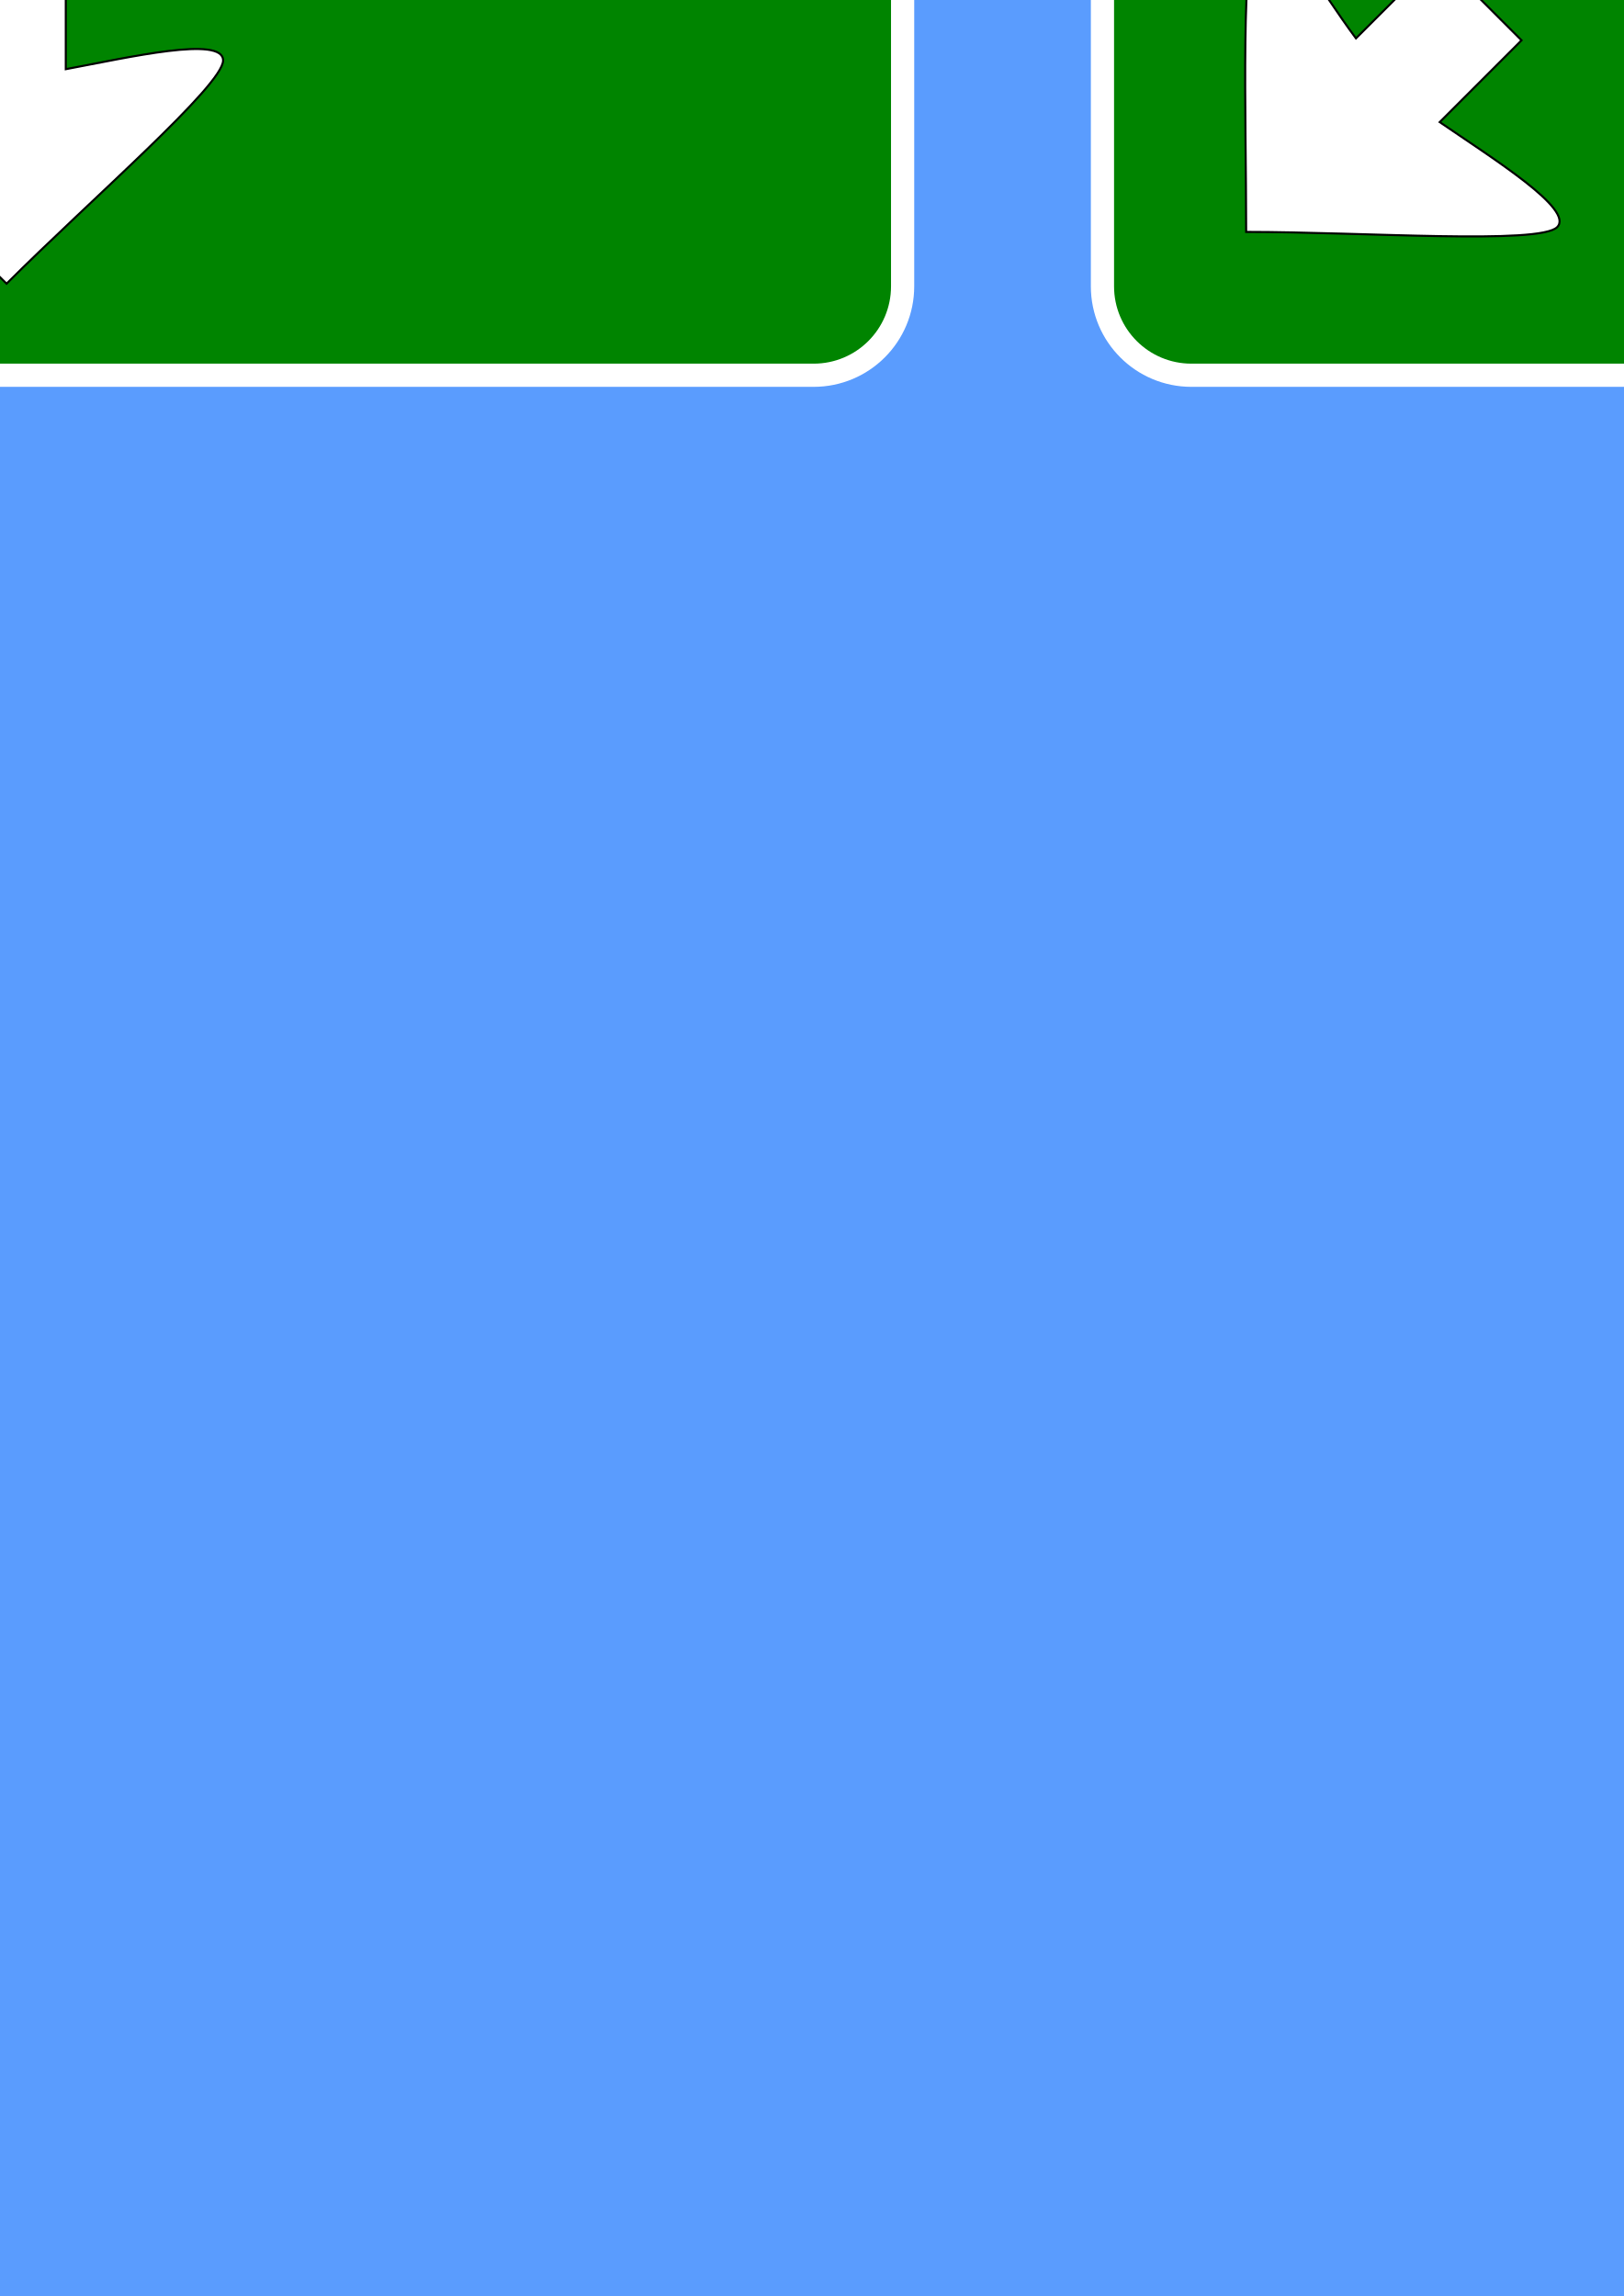
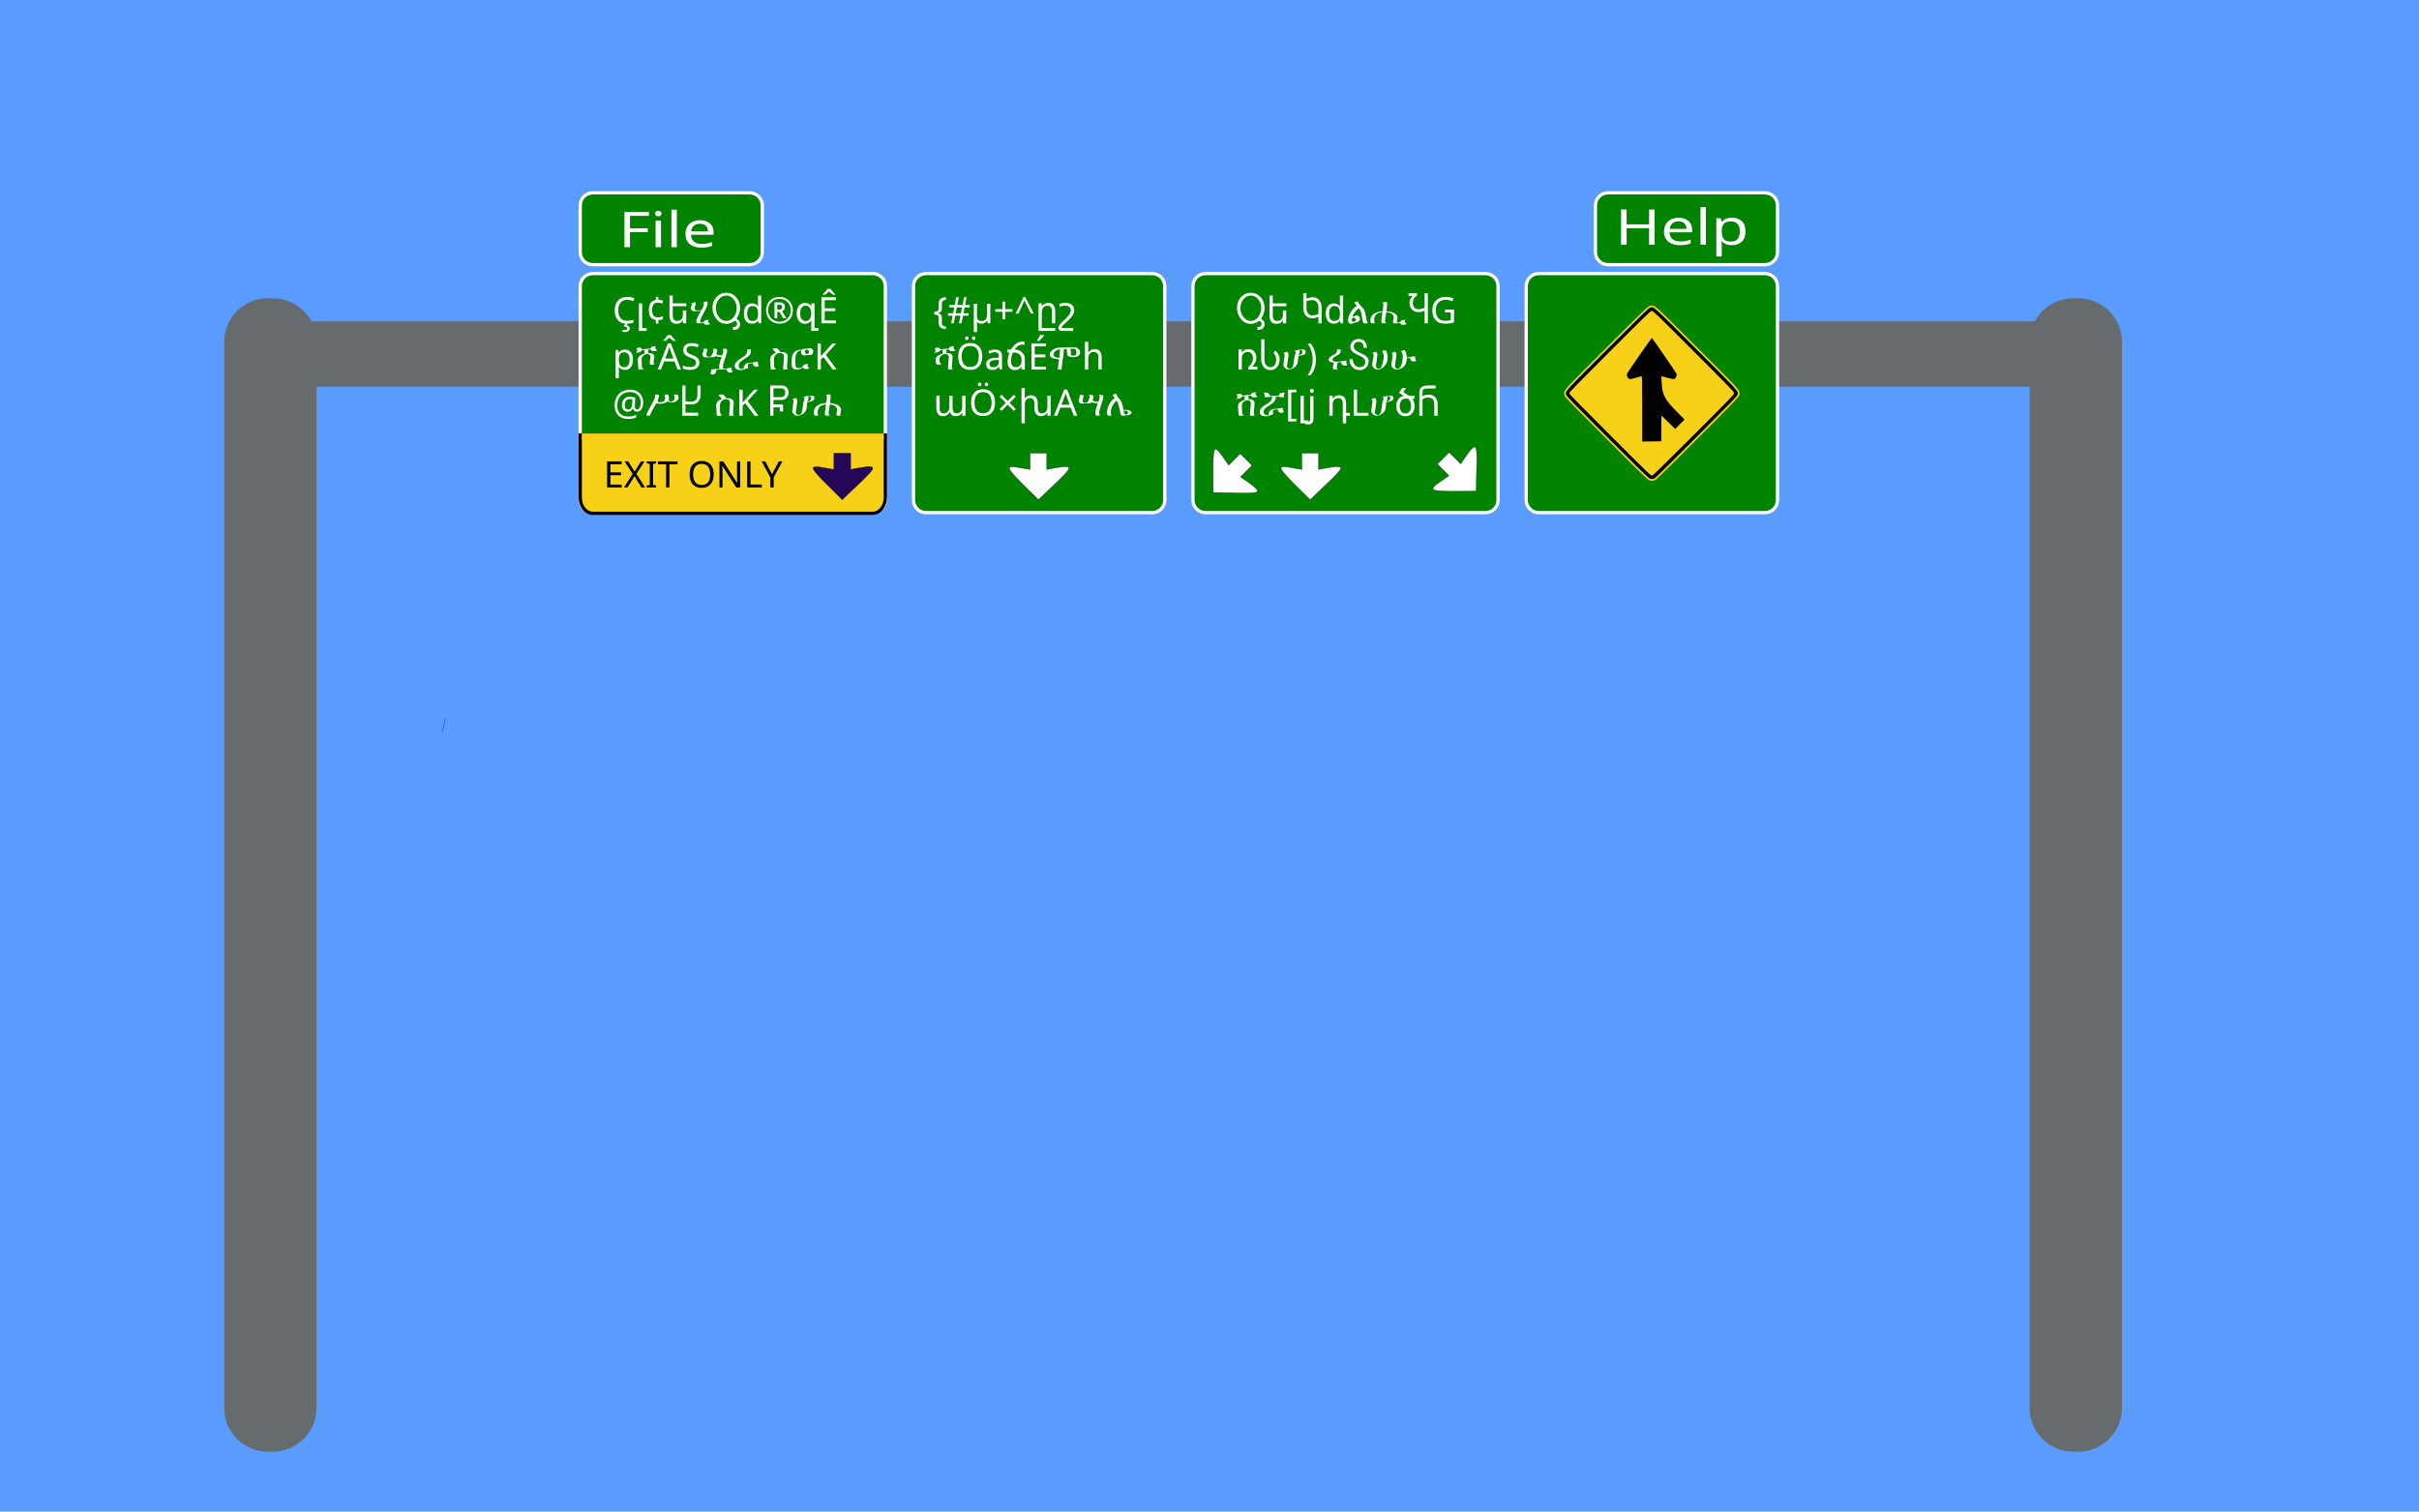
- <svg xmlns="http://www.w3.org/2000/svg" width="210mm" height="297mm" viewBox="0 0 210 297" version="1.1" id="svg870">
+ <svg xmlns="http://www.w3.org/2000/svg" width="2219.151mm" height="1387.03mm" viewBox="0 0 2219.151 1387.03" version="1.1" id="svg870">
  <defs id="defs864" />
-   <g id="layer1">
-     <rect style="fill:#5a9cfe;fill-opacity:1;stroke-width:4;paint-order:markers stroke fill;stop-color:#000000" id="rect1596" width="2219.151" height="1551.807" x="-951.8" y="-586.641" />
-     <rect style="fill:#666b6e;fill-opacity:1;stroke:#000000;stroke-width:0;stroke-miterlimit:4;stroke-dasharray:none;paint-order:markers stroke fill;stop-color:#000000" id="rect958-4-8" width="1672.167" height="60" x="-719.667" y="-127" />
-     <path style="fill:none;stroke:#000000;stroke-width:0.265px;stroke-linecap:butt;stroke-linejoin:miter;stroke-opacity:1" d="m -543.092,237.335 -3.207,12.829" id="path1560" />
-     <rect style="fill:#008400;fill-opacity:1;stroke:#ffffff;stroke-width:6;stroke-miterlimit:4;stroke-dasharray:none;stroke-opacity:1;paint-order:markers stroke fill;stop-color:#000000" id="rect1594" width="276.891" height="216.373" x="-418.01" y="-169.333" rx="10" ry="10" />
-     <path id="rect1594-7-8" style="fill:#f7d118;fill-opacity:1;stroke:#000000;stroke-width:6;stroke-miterlimit:4;stroke-dasharray:none;stroke-opacity:1;paint-order:markers stroke fill;stop-color:#000000" d="m -418.01,-21.167 v 55.792 c 0,7.202 4.46,13 10,13 h 256.891 c 5.54,0 10,-5.798 10,-13 v -55.792 z" />
-     <path id="path1600-4" style="fill:#250657;fill-opacity:1;stroke:#000000;stroke-width:0.265px;stroke-linecap:butt;stroke-linejoin:miter;stroke-opacity:1" d="m -179.223,36.58 c -10.748,-10.749 -26.623,-25.542 -26.623,-28.762 0,-3.22 11.27,0 19.078,1.131 0,0 0,-14.963 0,-14.963 0,0 15.318,0 15.318,0 0,0 0,14.963 0,14.963 8.233,-1.538 20.345,-4.351 20.345,-1.131 0,3.22 -17.217,18.09 -28.004,28.876 0,0 -0.11,-0.11 -0.11,-0.11 0,0 -0.004,-0.004 -0.004,-0.004 z" />
-     <rect style="fill:#f7d118;fill-opacity:1;stroke:#000000;stroke-width:0;stroke-miterlimit:4;stroke-dasharray:none;stroke-opacity:1;paint-order:markers stroke fill;stop-color:#000000" id="rect1669" width="277.038" height="5.211" x="-418.042" y="-24.107" />
-     <g id="g1855" transform="translate(-1.178358)">
-       <rect style="fill:#008400;fill-opacity:1;stroke:#ffffff;stroke-width:6;stroke-miterlimit:4;stroke-dasharray:none;stroke-opacity:1;paint-order:markers stroke fill;stop-color:#000000" id="rect1594-1" width="227.51" height="216.373" x="-111.093" y="-169.333" rx="10" ry="10" />
-       <path id="path1600-4-2" style="fill:#ffffff;fill-opacity:1;stroke:#000000;stroke-width:0.265px;stroke-linecap:butt;stroke-linejoin:miter;stroke-opacity:1" d="M 1.914,36.58 C -8.834,25.832 -24.709,11.038 -24.709,7.818 c 0,-3.22 11.27,0 19.078,1.131 0,0 0,-14.963 0,-14.963 0,0 15.318,0 15.318,0 0,0 0,14.963 0,14.963 8.233,-1.538 20.345,-4.351 20.345,-1.131 0,3.22 -17.217,18.09 -28.004,28.876 0,0 -0.11,-0.11 -0.11,-0.11 0,0 -0.004,-0.004 -0.004,-0.004 z" />
+   <rect style="fill:#5a9cfe;fill-opacity:1;stroke-width:4;paint-order:markers stroke fill;stop-color:#000000" id="rect1596" width="2219.151" height="1387.03" x="0" y="0" />
+   <rect style="fill:#666b6e;fill-opacity:1;stroke:#000000;stroke-width:0;stroke-miterlimit:4;stroke-dasharray:none;paint-order:markers stroke fill;stop-color:#000000" id="rect958-4-8" width="1672.167" height="60" x="232.134" y="294.864" />
+   <path style="fill:none;stroke:#000000;stroke-width:0.265px;stroke-linecap:butt;stroke-linejoin:miter;stroke-opacity:1" d="m 408.709,659.199 -3.207,12.829" id="path1560" />
+   <rect style="fill:#008400;fill-opacity:1;stroke:#ffffff;stroke-width:6;stroke-miterlimit:4;stroke-dasharray:none;stroke-opacity:1;paint-order:markers stroke fill;stop-color:#000000" id="rect1594" width="276.891" height="216.373" x="533.791" y="252.531" rx="10" ry="10" />
+   <path id="rect1594-7-8" style="fill:#f7d118;fill-opacity:1;stroke:#000000;stroke-width:6;stroke-miterlimit:4;stroke-dasharray:none;stroke-opacity:1;paint-order:markers stroke fill;stop-color:#000000" d="m 533.791,400.697 v 55.792 c 0,7.202 4.46,13 10,13 h 256.891 c 5.54,0 10,-5.798 10,-13 v -55.792 z" />
+   <path id="path1600-4" style="fill:#250657;fill-opacity:1;stroke:#000000;stroke-width:0.265px;stroke-linecap:butt;stroke-linejoin:miter;stroke-opacity:1" d="m 772.577,458.444 c -10.748,-10.749 -26.623,-25.542 -26.623,-28.762 0,-3.22 11.27,0 19.078,1.131 0,0 0,-14.963 0,-14.963 0,0 15.318,0 15.318,0 0,0 0,14.963 0,14.963 8.233,-1.538 20.345,-4.351 20.345,-1.131 0,3.22 -17.217,18.09 -28.004,28.875 0,0 -0.11,-0.11 -0.11,-0.11 0,0 -0.004,-0.004 -0.004,-0.004 z" />
+   <rect style="fill:#f7d118;fill-opacity:1;stroke:#000000;stroke-width:0;stroke-miterlimit:4;stroke-dasharray:none;stroke-opacity:1;paint-order:markers stroke fill;stop-color:#000000" id="rect1669" width="277.038" height="5.211" x="533.759" y="397.757" />
+   <g id="g1855" transform="translate(950.622,421.8639)">
+     <rect style="fill:#008400;fill-opacity:1;stroke:#ffffff;stroke-width:6;stroke-miterlimit:4;stroke-dasharray:none;stroke-opacity:1;paint-order:markers stroke fill;stop-color:#000000" id="rect1594-1" width="227.51" height="216.373" x="-111.093" y="-169.333" rx="10" ry="10" />
+     <path id="path1600-4-2" style="fill:#ffffff;fill-opacity:1;stroke:#000000;stroke-width:0.265px;stroke-linecap:butt;stroke-linejoin:miter;stroke-opacity:1" d="M 1.914,36.58 C -8.834,25.832 -24.709,11.038 -24.709,7.818 c 0,-3.22 11.27,0 19.078,1.131 0,0 0,-14.963 0,-14.963 0,0 15.318,0 15.318,0 0,0 0,14.963 0,14.963 8.233,-1.538 20.345,-4.351 20.345,-1.131 0,3.22 -17.217,18.09 -28.004,28.876 0,0 -0.11,-0.11 -0.11,-0.11 0,0 -0.004,-0.004 -0.004,-0.004 z" />
+   </g>
+   <g id="g1861" transform="translate(949.2744,421.8639)">
+     <rect style="fill:#008400;fill-opacity:1;stroke:#ffffff;stroke-width:6;stroke-miterlimit:4;stroke-dasharray:none;stroke-opacity:1;paint-order:markers stroke fill;stop-color:#000000" id="rect1594-1-0" width="276.891" height="216.373" x="146.611" y="-169.333" rx="10" ry="10" />
+     <path id="path1600-4-2-0" style="fill:#ffffff;fill-opacity:1;stroke:#000000;stroke-width:0.265px;stroke-linecap:butt;stroke-linejoin:miter;stroke-opacity:1" d="m 163.695,29.838 c 4e-4,-15.2 -0.764,-36.886 1.512,-39.163 2.277,-2.277 7.969,7.969 12.691,14.29 0,0 10.58,-10.58 10.58,-10.58 0,0 10.831,10.831 10.831,10.831 0,0 -10.58,10.58 -10.58,10.58 6.909,4.734 17.463,11.31 15.186,13.587 -2.277,2.277 -24.966,0.617 -40.22,0.616 0,0 -4e-4,-0.156 -4e-4,-0.156 0,0 -1e-5,-0.005 -1e-5,-0.005 z" />
+     <path id="path1600-4-2-0-9" style="fill:#ffffff;fill-opacity:1;stroke:#000000;stroke-width:0.265px;stroke-linecap:butt;stroke-linejoin:miter;stroke-opacity:1" d="m 404.812,28.802 c -15.2,-3.89e-4 -36.886,0.764 -39.163,-1.512 -2.277,-2.277 7.969,-7.969 14.29,-12.691 0,0 -10.58,-10.58 -10.58,-10.58 0,0 10.831,-10.831 10.831,-10.831 0,0 10.58,10.58 10.58,10.58 4.734,-6.909 11.31,-17.463 13.587,-15.186 2.277,2.277 0.617,24.966 0.616,40.22 0,0 -0.156,3.98e-4 -0.156,3.98e-4 0,0 -0.005,7e-6 -0.005,7e-6 z" />
+     <path id="path1600-4-2-5" style="fill:#ffffff;fill-opacity:1;stroke:#000000;stroke-width:0.265px;stroke-linecap:butt;stroke-linejoin:miter;stroke-opacity:1" d="M 252.559,36.58 C 241.811,25.832 225.936,11.038 225.936,7.818 c 0,-3.22 11.27,0 19.078,1.131 0,0 0,-14.963 0,-14.963 0,0 15.318,0 15.318,0 0,0 0,14.963 0,14.963 8.233,-1.538 20.345,-4.351 20.345,-1.131 0,3.22 -17.217,18.09 -28.004,28.876 0,0 -0.11,-0.11 -0.11,-0.11 0,0 -0.004,-0.004 -0.004,-0.004 z" />
+   </g>
+   <g id="g1868" transform="translate(951.8004,421.8639)">
+     <rect style="fill:#008400;fill-opacity:1;stroke:#ffffff;stroke-width:6;stroke-miterlimit:4;stroke-dasharray:none;stroke-opacity:1;paint-order:markers stroke fill;stop-color:#000000" id="rect1594-1-1" width="227.51" height="216.373" x="449.823" y="-169.333" rx="10" ry="10" />
+     <g id="g862" transform="matrix(0.4032335,0,0,0.4032335,361.9591,-141.7354)" style="stroke-width:0.656">
+       <path id="path9-5" style="fill:#f7d118;fill-opacity:1;stroke-width:0.656" d="m 499.541,0.369 c -1.963,0.153 -3.906,0.695 -5.697,1.491 -3.076,1.774 -5.602,4.316 -8.233,6.665 -10.993,10.178 -21.58,20.783 -32.246,31.301 -28.838,28.572 -57.49,57.328 -86.208,86.022 -15.961,15.993 -31.986,31.93 -47.677,48.19 -5.097,5.336 -10.217,10.676 -14.785,16.479 -1.927,2.52 -3.824,5.295 -4.275,8.506 -0.224,2.402 0.456,4.803 1.377,6.998 1.187,2.296 3.027,4.162 4.691,6.112 7.387,8.241 15.216,16.07 22.942,23.992 21.972,22.351 44.162,44.49 66.3,66.677 24.963,24.96 49.878,49.969 75.099,74.665 6.159,5.973 12.294,11.981 18.75,17.636 1.799,1.529 3.721,3.073 6.075,3.609 3.655,1.062 7.663,0.788 11.134,-0.777 1.775,-0.656 3.375,-1.724 4.654,-3.119 10.156,-9.627 20.038,-19.533 30.002,-29.355 35.656,-35.288 71.072,-70.815 106.457,-106.38 14.134,-14.277 28.346,-28.484 42.131,-43.099 2.641,-2.866 5.32,-5.728 7.586,-8.906 1.068,-1.694 1.579,-3.673 1.92,-5.625 0.365,-2.414 -0.327,-4.854 -1.553,-6.929 -2.08,-3.708 -4.984,-6.858 -7.756,-10.051 -7.857,-8.775 -16.18,-17.116 -24.433,-25.515 C 643.516,136.413 621.033,114.07 598.638,91.64 577.733,70.76 556.903,49.808 535.844,29.085 528.453,21.857 521.088,14.587 513.283,7.804 510.092,5.127 506.862,2.269 502.879,0.85 501.803,0.504 500.672,0.328 499.541,0.369 Z m 1.168,17.16 c 3.659,2.896 6.974,6.195 10.38,9.377 11.448,10.958 22.65,22.17 33.901,33.33 30.859,30.723 61.627,61.536 92.383,92.359 12.307,12.401 24.655,24.764 36.744,37.378 2.958,3.179 6.011,6.29 8.662,9.735 0.448,0.402 -0.299,0.83 -0.478,1.22 -3.052,3.777 -6.477,7.234 -9.797,10.774 -11.777,12.246 -23.8,24.252 -35.77,36.308 -29.32,29.394 -58.677,58.751 -88.133,88.009 -13.51,13.369 -27.002,26.76 -40.745,39.89 -2.601,2.442 -5.204,4.886 -7.892,7.232 -3.438,-2.657 -6.539,-5.718 -9.719,-8.672 -12.122,-11.654 -24.008,-23.539 -35.935,-35.379 -29.087,-29.024 -58.148,-58.072 -87.15,-87.18 -13.978,-14.096 -28.002,-28.15 -41.746,-42.475 -2.916,-3.098 -5.854,-6.18 -8.616,-9.417 0.996,-1.209 2.044,-2.405 3.04,-3.495 2.728,-2.947 5.628,-6.018 8.484,-8.967 14.721,-15.268 29.712,-30.271 44.666,-45.31 30.121,-30.208 60.269,-60.39 90.525,-90.463 10.006,-9.908 19.992,-19.853 30.266,-29.476 1.992,-1.85 4.024,-3.666 6.207,-5.29 0.241,0.171 0.482,0.341 0.723,0.512 z m -1.424,52.516 c -1.461,0.68 -2.686,1.766 -3.57,3.111 -8.548,11.569 -16.73,23.446 -24.978,35.247 -9.517,13.755 -19.091,27.474 -28.284,41.449 -1.536,2.245 -3.041,4.701 -3.144,7.502 -0.342,4.772 1.904,9.636 5.667,12.564 2.367,1.813 5.59,2.555 8.458,1.74 6.782,-1.366 13.459,-3.204 20.106,-5.109 0.368,7.224 0.31,14.461 0.385,21.691 0.124,29.19 0.057,58.381 0.076,87.571 0,12.759 0,25.519 0,38.278 17.167,-0.214 34.333,-0.425 51.5,-0.641 0.036,-17.842 -0.099,-35.685 0.141,-53.525 9.207,8.986 18.243,18.144 27.367,27.213 9.03,-9.03 18.06,-18.06 27.09,-27.09 -9.081,-9.239 -18.284,-18.358 -27.25,-27.709 -6.642,-7.044 -13.242,-14.266 -18.217,-22.621 -3.797,-6.347 -6.072,-13.523 -7.076,-20.83 -0.058,-0.419 -0.179,-1.261 -0.231,-1.702 -0.77,-6.001 -0.996,-12.07 -1.252,-18.154 -0.035,-0.837 -0.067,-1.675 -0.105,-2.512 6.33,1.71 12.62,3.619 19.06,4.874 3.076,0.588 6.543,0.876 9.309,-0.884 3.13,-2.01 4.789,-5.619 5.626,-9.124 0.703,-2.919 0.701,-6.259 -1.093,-8.8 -3.251,-5.254 -6.798,-10.318 -10.223,-15.458 -13.122,-19.407 -26.41,-38.705 -39.878,-57.873 -1.853,-2.568 -3.647,-5.189 -5.644,-7.645 -0.824,-0.811 -1.766,-1.488 -2.641,-2.242 -0.4,0.227 -0.799,0.453 -1.199,0.68 z" />
+       <rect style="fill:#f7d118;fill-opacity:1;stroke:none;stroke-width:9.92;paint-order:markers stroke fill;stop-color:#000000" id="rect857" width="267.282" height="267.282" x="78.587" y="361.238" transform="rotate(-45)" />
+       <path style="fill:#000000;stroke-width:0.656" d="m 495.542,394.478 c -3.169,-1.11 -22.449,-19.893 -96.671,-94.182 -77.499,-77.569 -92.876,-93.412 -93.711,-96.546 -2.254,-8.463 -6.494,-3.761 94.168,-104.422 C 477.284,21.371 493.112,5.992 496.25,5.158 c 8.464,-2.25 3.764,-6.489 104.422,94.169 100.662,100.662 96.422,95.96 94.167,104.422 -0.835,3.133 -16.166,18.94 -93.169,96.066 -50.694,50.774 -93.295,92.898 -94.67,93.61 -4.268,2.208 -7.35,2.491 -11.458,1.053 z m 99.875,-99.449 c 83.182,-83.134 91.917,-92.165 91.917,-95.029 0,-2.864 -8.761,-11.926 -92.084,-95.249 C 511.861,21.362 502.866,12.667 499.995,12.667 c -2.871,0 -11.892,8.722 -95.583,92.428 C 331.498,178.021 312,198.047 312,200.005 c 0,1.959 19.592,22.074 92.892,95.374 88.536,88.536 93.026,92.859 95.75,92.202 2.019,-0.487 29.838,-27.653 94.775,-92.553 z M 478,235.413 c 0,-70.192 -0.102,-74.587 -1.722,-73.966 -4.618,1.772 -23.087,6.541 -25.354,6.547 -5.205,0.013 -9.487,-8.153 -6.881,-13.121 2.926,-5.577 55.259,-80.936 56.02,-80.668 1.111,0.392 54.901,78.67 55.99,81.478 1.014,2.616 -0.329,7.86 -2.678,10.455 -2.335,2.581 -5.058,2.364 -19.271,-1.53 l -12.38,-3.392 0.575,13.142 c 1.293,29.574 6.253,39.244 35.087,68.408 l 17.07,17.266 -10.725,10.725 -10.725,10.725 -15.265,-15.241 c -8.396,-8.383 -15.485,-15.241 -15.753,-15.241 -0.269,-1.7e-4 -0.488,13.162 -0.488,29.25 V 309.5 l -21.75,0.27 -21.75,0.27 z" id="path9" />
    </g>
-     <g id="g1861" transform="translate(-2.525906)">
-       <rect style="fill:#008400;fill-opacity:1;stroke:#ffffff;stroke-width:6;stroke-miterlimit:4;stroke-dasharray:none;stroke-opacity:1;paint-order:markers stroke fill;stop-color:#000000" id="rect1594-1-0" width="276.891" height="216.373" x="146.611" y="-169.333" rx="10" ry="10" />
-       <path id="path1600-4-2-0" style="fill:#ffffff;fill-opacity:1;stroke:#000000;stroke-width:0.265px;stroke-linecap:butt;stroke-linejoin:miter;stroke-opacity:1" d="m 163.695,29.838 c 4e-4,-15.2 -0.764,-36.886 1.512,-39.163 2.277,-2.277 7.969,7.969 12.691,14.29 0,0 10.58,-10.58 10.58,-10.58 0,0 10.831,10.831 10.831,10.831 0,0 -10.58,10.58 -10.58,10.58 6.909,4.734 17.463,11.31 15.186,13.587 -2.277,2.277 -24.966,0.617 -40.22,0.616 0,0 -4e-4,-0.156 -4e-4,-0.156 0,0 -1e-5,-0.005 -1e-5,-0.005 z" />
-       <path id="path1600-4-2-0-9" style="fill:#ffffff;fill-opacity:1;stroke:#000000;stroke-width:0.265px;stroke-linecap:butt;stroke-linejoin:miter;stroke-opacity:1" d="m 404.812,28.802 c -15.2,-3.89e-4 -36.886,0.764 -39.163,-1.512 -2.277,-2.277 7.969,-7.969 14.29,-12.691 0,0 -10.58,-10.58 -10.58,-10.58 0,0 10.831,-10.831 10.831,-10.831 0,0 10.58,10.58 10.58,10.58 4.734,-6.909 11.31,-17.463 13.587,-15.186 2.277,2.277 0.617,24.966 0.616,40.22 0,0 -0.156,3.98e-4 -0.156,3.98e-4 0,0 -0.005,7e-6 -0.005,7e-6 z" />
-       <path id="path1600-4-2-5" style="fill:#ffffff;fill-opacity:1;stroke:#000000;stroke-width:0.265px;stroke-linecap:butt;stroke-linejoin:miter;stroke-opacity:1" d="M 252.559,36.58 C 241.811,25.832 225.936,11.038 225.936,7.818 c 0,-3.22 11.27,0 19.078,1.131 0,0 0,-14.963 0,-14.963 0,0 15.318,0 15.318,0 0,0 0,14.963 0,14.963 8.233,-1.538 20.345,-4.351 20.345,-1.131 0,3.22 -17.217,18.09 -28.004,28.876 0,0 -0.11,-0.11 -0.11,-0.11 0,0 -0.004,-0.004 -0.004,-0.004 z" />
-     </g>
-     <g id="g1868" transform="translate(1.3144811e-5)">
-       <rect style="fill:#008400;fill-opacity:1;stroke:#ffffff;stroke-width:6;stroke-miterlimit:4;stroke-dasharray:none;stroke-opacity:1;paint-order:markers stroke fill;stop-color:#000000" id="rect1594-1-1" width="227.51" height="216.373" x="449.823" y="-169.333" rx="10" ry="10" />
-       <g id="g862" transform="matrix(0.4032335,0,0,0.4032335,361.9591,-141.7354)" style="stroke-width:0.656">
-         <path id="path9-5" style="fill:#f7d118;fill-opacity:1;stroke-width:0.656" d="m 499.541,0.369 c -1.963,0.153 -3.906,0.695 -5.697,1.491 -3.076,1.774 -5.602,4.316 -8.233,6.665 -10.993,10.178 -21.58,20.783 -32.246,31.301 -28.838,28.572 -57.49,57.328 -86.208,86.022 -15.961,15.993 -31.986,31.93 -47.677,48.19 -5.097,5.336 -10.217,10.676 -14.785,16.479 -1.927,2.52 -3.824,5.295 -4.275,8.506 -0.224,2.402 0.456,4.803 1.377,6.998 1.187,2.296 3.027,4.162 4.691,6.112 7.387,8.241 15.216,16.07 22.942,23.992 21.972,22.351 44.162,44.49 66.3,66.677 24.963,24.96 49.878,49.969 75.099,74.665 6.159,5.973 12.294,11.981 18.75,17.636 1.799,1.529 3.721,3.073 6.075,3.609 3.655,1.062 7.663,0.788 11.134,-0.777 1.775,-0.656 3.375,-1.724 4.654,-3.119 10.156,-9.627 20.038,-19.533 30.002,-29.355 35.656,-35.288 71.072,-70.815 106.457,-106.38 14.134,-14.277 28.346,-28.484 42.131,-43.099 2.641,-2.866 5.32,-5.728 7.586,-8.906 1.068,-1.694 1.579,-3.673 1.92,-5.625 0.365,-2.414 -0.327,-4.854 -1.553,-6.929 -2.08,-3.708 -4.984,-6.858 -7.756,-10.051 -7.857,-8.775 -16.18,-17.116 -24.433,-25.515 C 643.516,136.413 621.033,114.07 598.638,91.64 577.733,70.76 556.903,49.808 535.844,29.085 528.453,21.857 521.088,14.587 513.283,7.804 510.092,5.127 506.862,2.269 502.879,0.85 501.803,0.504 500.672,0.328 499.541,0.369 Z m 1.168,17.16 c 3.659,2.896 6.974,6.195 10.38,9.377 11.448,10.958 22.65,22.17 33.901,33.33 30.859,30.723 61.627,61.536 92.383,92.359 12.307,12.401 24.655,24.764 36.744,37.378 2.958,3.179 6.011,6.29 8.662,9.735 0.448,0.402 -0.299,0.83 -0.478,1.22 -3.052,3.777 -6.477,7.234 -9.797,10.774 -11.777,12.246 -23.8,24.252 -35.77,36.308 -29.32,29.394 -58.677,58.751 -88.133,88.009 -13.51,13.369 -27.002,26.76 -40.745,39.89 -2.601,2.442 -5.204,4.886 -7.892,7.232 -3.438,-2.657 -6.539,-5.718 -9.719,-8.672 -12.122,-11.654 -24.008,-23.539 -35.935,-35.379 -29.087,-29.024 -58.148,-58.072 -87.15,-87.18 -13.978,-14.096 -28.002,-28.15 -41.746,-42.475 -2.916,-3.098 -5.854,-6.18 -8.616,-9.417 0.996,-1.209 2.044,-2.405 3.04,-3.495 2.728,-2.947 5.628,-6.018 8.484,-8.967 14.721,-15.268 29.712,-30.271 44.666,-45.31 30.121,-30.208 60.269,-60.39 90.525,-90.463 10.006,-9.908 19.992,-19.853 30.266,-29.476 1.992,-1.85 4.024,-3.666 6.207,-5.29 0.241,0.171 0.482,0.341 0.723,0.512 z m -1.424,52.516 c -1.461,0.68 -2.686,1.766 -3.57,3.111 -8.548,11.569 -16.73,23.446 -24.978,35.247 -9.517,13.755 -19.091,27.474 -28.284,41.449 -1.536,2.245 -3.041,4.701 -3.144,7.502 -0.342,4.772 1.904,9.636 5.667,12.564 2.367,1.813 5.59,2.555 8.458,1.74 6.782,-1.366 13.459,-3.204 20.106,-5.109 0.368,7.224 0.31,14.461 0.385,21.691 0.124,29.19 0.057,58.381 0.076,87.571 0,12.759 0,25.519 0,38.278 17.167,-0.214 34.333,-0.425 51.5,-0.641 0.036,-17.842 -0.099,-35.685 0.141,-53.525 9.207,8.986 18.243,18.144 27.367,27.213 9.03,-9.03 18.06,-18.06 27.09,-27.09 -9.081,-9.239 -18.284,-18.358 -27.25,-27.709 -6.642,-7.044 -13.242,-14.266 -18.217,-22.621 -3.797,-6.347 -6.072,-13.523 -7.076,-20.83 -0.058,-0.419 -0.179,-1.261 -0.231,-1.702 -0.77,-6.001 -0.996,-12.07 -1.252,-18.154 -0.035,-0.837 -0.067,-1.675 -0.105,-2.512 6.33,1.71 12.62,3.619 19.06,4.874 3.076,0.588 6.543,0.876 9.309,-0.884 3.13,-2.01 4.789,-5.619 5.626,-9.124 0.703,-2.919 0.701,-6.259 -1.093,-8.8 -3.251,-5.254 -6.798,-10.318 -10.223,-15.458 -13.122,-19.407 -26.41,-38.705 -39.878,-57.873 -1.853,-2.568 -3.647,-5.189 -5.644,-7.645 -0.824,-0.811 -1.766,-1.488 -2.641,-2.242 -0.4,0.227 -0.799,0.453 -1.199,0.68 z" />
-         <rect style="fill:#f7d118;fill-opacity:1;stroke:none;stroke-width:9.92;paint-order:markers stroke fill;stop-color:#000000" id="rect857" width="267.282" height="267.282" x="78.587" y="361.238" transform="rotate(-45)" />
-         <path style="fill:#000000;stroke-width:0.656" d="m 495.542,394.478 c -3.169,-1.11 -22.449,-19.893 -96.671,-94.182 -77.499,-77.569 -92.876,-93.412 -93.711,-96.546 -2.254,-8.463 -6.494,-3.761 94.168,-104.422 C 477.284,21.371 493.112,5.992 496.25,5.158 c 8.464,-2.25 3.764,-6.489 104.422,94.169 100.662,100.662 96.422,95.96 94.167,104.422 -0.835,3.133 -16.166,18.94 -93.169,96.066 -50.694,50.774 -93.295,92.898 -94.67,93.61 -4.268,2.208 -7.35,2.491 -11.458,1.053 z m 99.875,-99.449 c 83.182,-83.134 91.917,-92.165 91.917,-95.029 0,-2.864 -8.761,-11.926 -92.084,-95.249 C 511.861,21.362 502.866,12.667 499.995,12.667 c -2.871,0 -11.892,8.722 -95.583,92.428 C 331.498,178.021 312,198.047 312,200.005 c 0,1.959 19.592,22.074 92.892,95.374 88.536,88.536 93.026,92.859 95.75,92.202 2.019,-0.487 29.838,-27.653 94.775,-92.553 z M 478,235.413 c 0,-70.192 -0.102,-74.587 -1.722,-73.966 -4.618,1.772 -23.087,6.541 -25.354,6.547 -5.205,0.013 -9.487,-8.153 -6.881,-13.121 2.926,-5.577 55.259,-80.936 56.02,-80.668 1.111,0.392 54.901,78.67 55.99,81.478 1.014,2.616 -0.329,7.86 -2.678,10.455 -2.335,2.581 -5.058,2.364 -19.271,-1.53 l -12.38,-3.392 0.575,13.142 c 1.293,29.574 6.253,39.244 35.087,68.408 l 17.07,17.266 -10.725,10.725 -10.725,10.725 -15.265,-15.241 c -8.396,-8.383 -15.485,-15.241 -15.753,-15.241 -0.269,-1.7e-4 -0.488,13.162 -0.488,29.25 V 309.5 l -21.75,0.27 -21.75,0.27 z" id="path9" />
-       </g>
-     </g>
-     <rect style="fill:#008400;fill-opacity:1;stroke:#ffffff;stroke-width:6;stroke-miterlimit:4;stroke-dasharray:none;stroke-opacity:1;paint-order:markers stroke fill;stop-color:#000000" id="rect1594-1-2" width="164.01" height="62.914" x="-418.01" y="-243.417" rx="10" ry="10" />
-     <rect style="fill:#008400;fill-opacity:1;stroke:#ffffff;stroke-width:6;stroke-miterlimit:4;stroke-dasharray:none;stroke-opacity:1;paint-order:markers stroke fill;stop-color:#000000" id="rect1594-1-2-1" width="164.01" height="62.914" x="513.323" y="-243.417" rx="10" ry="10" />
-     <text xml:space="preserve" style="font-size:33.485px;line-height:1.25;font-family:sans-serif;-inkscape-font-specification:sans-serif;letter-spacing:0px;word-spacing:0px;stroke-width:0.265" x="-398.095" y="25.418" id="text1983">
-       <tspan id="tspan1981" x="-398.095" y="25.418" style="font-size:33.485px;stroke-width:0.265">EXIT ONLY</tspan>
-     </text>
-     <text xml:space="preserve" style="font-size:33.485px;line-height:1.25;font-family:sans-serif;-inkscape-font-specification:sans-serif;letter-spacing:0px;word-spacing:0px;fill:#ffffff;fill-opacity:1;stroke-width:0.265" x="-389.886" y="-125.198" id="text1983-7">
-       <tspan x="-389.886" y="-125.198" style="font-size:33.485px;fill:#ffffff;fill-opacity:1;stroke-width:0.265" id="tspan2009">Çլ¢եሂႳd®զÊ</tspan>
-       <tspan x="-389.886" y="-82.807" style="font-size:33.485px;fill:#ffffff;fill-opacity:1;stroke-width:0.265" id="tspan92">pሾÂSሧራ ስሮK </tspan>
-       <tspan x="-389.886" y="-40.415" style="font-size:33.485px;fill:#ffffff;fill-opacity:1;stroke-width:0.265" id="tspan94">@ሥႾ ስK Ⴜሆሐ</tspan>
-     </text>
-     <text xml:space="preserve" style="font-size:50.464px;line-height:1.25;font-family:sans-serif;-inkscape-font-specification:sans-serif;letter-spacing:0px;word-spacing:0px;fill:#ffffff;fill-opacity:1;stroke-width:0.265" x="-344.353" y="-217.798" id="text1983-7-7" transform="scale(1.116301,0.8958156)">
-       <tspan x="-344.353" y="-217.798" style="font-size:50.464px;fill:#ffffff;fill-opacity:1;stroke-width:0.265" id="tspan2009-1">File</tspan>
-     </text>
-     <text xml:space="preserve" style="font-size:33.485px;line-height:1.25;font-family:sans-serif;-inkscape-font-specification:sans-serif;letter-spacing:0px;word-spacing:0px;fill:#ffffff;fill-opacity:1;stroke-width:0.265" x="-95.652" y="-125.198" id="text1983-7-0">
-       <tspan x="-95.652" y="-125.198" style="font-size:33.485px;fill:#ffffff;fill-opacity:1;stroke-width:0.265" id="tspan2009-0">{#µ+^ըշ</tspan>
-       <tspan x="-95.652" y="-82.807" style="font-size:33.485px;fill:#ffffff;fill-opacity:1;stroke-width:0.265" id="tspan100">ሻÖaճÉሞհ</tspan>
-       <tspan x="-95.652" y="-40.415" style="font-size:33.485px;fill:#ffffff;fill-opacity:1;stroke-width:0.265" id="tspan102">աÖ×խAሣሌ</tspan>
-     </text>
-     <text xml:space="preserve" style="font-size:33.485px;line-height:1.25;font-family:sans-serif;-inkscape-font-specification:sans-serif;letter-spacing:0px;word-spacing:0px;fill:#ffffff;fill-opacity:1;stroke-width:0.265" x="181.365" y="-125.198" id="text1983-7-1">
-       <tspan x="181.365" y="-125.198" style="font-size:33.485px;fill:#ffffff;fill-opacity:1;stroke-width:0.265" id="tspan2009-4">Ⴓե ႩdልሒႯG</tspan>
-       <tspan x="181.365" y="-82.807" style="font-size:33.485px;fill:#ffffff;fill-opacity:1;stroke-width:0.265" id="tspan114">ռႱሆ) ሩႽሀሁ</tspan>
-       <tspan x="181.365" y="-40.415" style="font-size:33.485px;fill:#ffffff;fill-opacity:1;stroke-width:0.265" id="tspan116">ሸሯ[լj դLሆծႬ</tspan>
-     </text>
-     <text xml:space="preserve" style="font-size:50.464px;line-height:1.25;font-family:sans-serif;-inkscape-font-specification:sans-serif;letter-spacing:0px;word-spacing:0px;fill:#ffffff;fill-opacity:1;stroke-width:0.265" x="474.685" y="-220.302" id="text1983-7-7-5" transform="scale(1.116301,0.8958156)">
-       <tspan x="474.685" y="-220.302" style="font-size:50.464px;fill:#ffffff;fill-opacity:1;stroke-width:0.265" id="tspan2009-1-4">Help</tspan>
-     </text>
-     <text xml:space="preserve" style="font-size:4.939px;line-height:1.25;font-family:sans-serif;-inkscape-font-specification:sans-serif;letter-spacing:0px;word-spacing:0px;stroke-width:0.265" x="412.75" y="-127" id="text110">
-       <tspan id="tspan108" x="412.75" y="-127" style="stroke-width:0.265" />
-       <tspan x="412.75" y="-120.826" style="stroke-width:0.265" id="tspan112" />
-     </text>
-     <rect style="fill:#666b6e;fill-opacity:1;stroke:#000000;stroke-width:0;stroke-miterlimit:4;stroke-dasharray:none;paint-order:markers stroke fill;stop-color:#000000" id="rect958" width="84.667" height="2610.452" x="910.167" y="-148.167" rx="40" ry="40" />
-     <rect style="fill:#666b6e;fill-opacity:1;stroke:#000000;stroke-width:0;stroke-miterlimit:4;stroke-dasharray:none;paint-order:markers stroke fill;stop-color:#000000" id="rect958-4" width="84.667" height="2610.452" x="-746.127" y="-148.167" rx="40" ry="40" />
  </g>
+   <rect style="fill:#008400;fill-opacity:1;stroke:#ffffff;stroke-width:6;stroke-miterlimit:4;stroke-dasharray:none;stroke-opacity:1;paint-order:markers stroke fill;stop-color:#000000" id="rect1594-1-2" width="164.01" height="62.914" x="533.791" y="178.447" rx="10" ry="10" />
+   <rect style="fill:#008400;fill-opacity:1;stroke:#ffffff;stroke-width:6;stroke-miterlimit:4;stroke-dasharray:none;stroke-opacity:1;paint-order:markers stroke fill;stop-color:#000000" id="rect1594-1-2-1" width="164.01" height="62.914" x="1465.124" y="178.447" rx="10" ry="10" />
+   <text xml:space="preserve" style="font-size:33.485px;line-height:1.25;font-family:sans-serif;-inkscape-font-specification:sans-serif;letter-spacing:0px;word-spacing:0px;stroke-width:0.265" x="553.706" y="447.282" id="text1983">
+     <tspan id="tspan1981" x="553.706" y="447.282" style="font-size:33.485px;stroke-width:0.265">EXIT ONLY</tspan>
+   </text>
+   <text xml:space="preserve" style="font-size:33.485px;line-height:1.25;font-family:sans-serif;-inkscape-font-specification:sans-serif;letter-spacing:0px;word-spacing:0px;fill:#ffffff;fill-opacity:1;stroke-width:0.265" x="561.914" y="296.666" id="text1983-7">
+     <tspan x="561.914" y="296.666" style="font-size:33.485px;fill:#ffffff;fill-opacity:1;stroke-width:0.265" id="tspan2009">Çլ¢եሂႳd®զÊ</tspan>
+     <tspan x="561.914" y="339.057" style="font-size:33.485px;fill:#ffffff;fill-opacity:1;stroke-width:0.265" id="tspan92">pሾÂSሧራ ስሮK </tspan>
+     <tspan x="561.914" y="381.449" style="font-size:33.485px;fill:#ffffff;fill-opacity:1;stroke-width:0.265" id="tspan94">@ሥႾ ስK Ⴜሆሐ</tspan>
+   </text>
+   <text xml:space="preserve" style="font-size:50.464px;line-height:1.25;font-family:sans-serif;-inkscape-font-specification:sans-serif;letter-spacing:0px;word-spacing:0px;fill:#ffffff;fill-opacity:1;stroke-width:0.265" x="508.284" y="253.13" id="text1983-7-7" transform="scale(1.116301,0.8958156)">
+     <tspan x="508.284" y="253.13" style="font-size:50.464px;fill:#ffffff;fill-opacity:1;stroke-width:0.265" id="tspan2009-1">File</tspan>
+   </text>
+   <text xml:space="preserve" style="font-size:33.485px;line-height:1.25;font-family:sans-serif;-inkscape-font-specification:sans-serif;letter-spacing:0px;word-spacing:0px;fill:#ffffff;fill-opacity:1;stroke-width:0.265" x="856.148" y="296.666" id="text1983-7-0">
+     <tspan x="856.148" y="296.666" style="font-size:33.485px;fill:#ffffff;fill-opacity:1;stroke-width:0.265" id="tspan2009-0">{#µ+^ըշ</tspan>
+     <tspan x="856.148" y="339.057" style="font-size:33.485px;fill:#ffffff;fill-opacity:1;stroke-width:0.265" id="tspan100">ሻÖaճÉሞհ</tspan>
+     <tspan x="856.148" y="381.449" style="font-size:33.485px;fill:#ffffff;fill-opacity:1;stroke-width:0.265" id="tspan102">աÖ×խAሣሌ</tspan>
+   </text>
+   <text xml:space="preserve" style="font-size:33.485px;line-height:1.25;font-family:sans-serif;-inkscape-font-specification:sans-serif;letter-spacing:0px;word-spacing:0px;fill:#ffffff;fill-opacity:1;stroke-width:0.265" x="1133.165" y="296.666" id="text1983-7-1">
+     <tspan x="1133.165" y="296.666" style="font-size:33.485px;fill:#ffffff;fill-opacity:1;stroke-width:0.265" id="tspan2009-4">Ⴓե ႩdልሒႯG</tspan>
+     <tspan x="1133.165" y="339.057" style="font-size:33.485px;fill:#ffffff;fill-opacity:1;stroke-width:0.265" id="tspan114">ռႱሆ) ሩႽሀሁ</tspan>
+     <tspan x="1133.165" y="381.449" style="font-size:33.485px;fill:#ffffff;fill-opacity:1;stroke-width:0.265" id="tspan116">ሸሯ[լj դLሆծႬ</tspan>
+   </text>
+   <text xml:space="preserve" style="font-size:50.464px;line-height:1.25;font-family:sans-serif;-inkscape-font-specification:sans-serif;letter-spacing:0px;word-spacing:0px;fill:#ffffff;fill-opacity:1;stroke-width:0.265" x="1327.322" y="250.625" id="text1983-7-7-5" transform="scale(1.116301,0.8958156)">
+     <tspan x="1327.322" y="250.625" style="font-size:50.464px;fill:#ffffff;fill-opacity:1;stroke-width:0.265" id="tspan2009-1-4">Help</tspan>
+   </text>
+   <text xml:space="preserve" style="font-size:4.939px;line-height:1.25;font-family:sans-serif;-inkscape-font-specification:sans-serif;letter-spacing:0px;word-spacing:0px;stroke-width:0.265" x="1364.55" y="294.864" id="text110">
+     <tspan id="tspan108" x="1364.55" y="294.864" style="stroke-width:0.265" />
+     <tspan x="1364.55" y="301.038" style="stroke-width:0.265" id="tspan112" />
+   </text>
+   <rect style="fill:#666b6e;fill-opacity:1;stroke:#000000;stroke-width:0;stroke-miterlimit:4;stroke-dasharray:none;paint-order:markers stroke fill;stop-color:#000000" id="rect958" width="84.667" height="1058.333" x="1861.967" y="273.697" rx="40" ry="40" />
+   <rect style="fill:#666b6e;fill-opacity:1;stroke:#000000;stroke-width:0;stroke-miterlimit:4;stroke-dasharray:none;paint-order:markers stroke fill;stop-color:#000000" id="rect958-4" width="84.667" height="1058.333" x="205.674" y="273.697" rx="40" ry="40" />
</svg>
